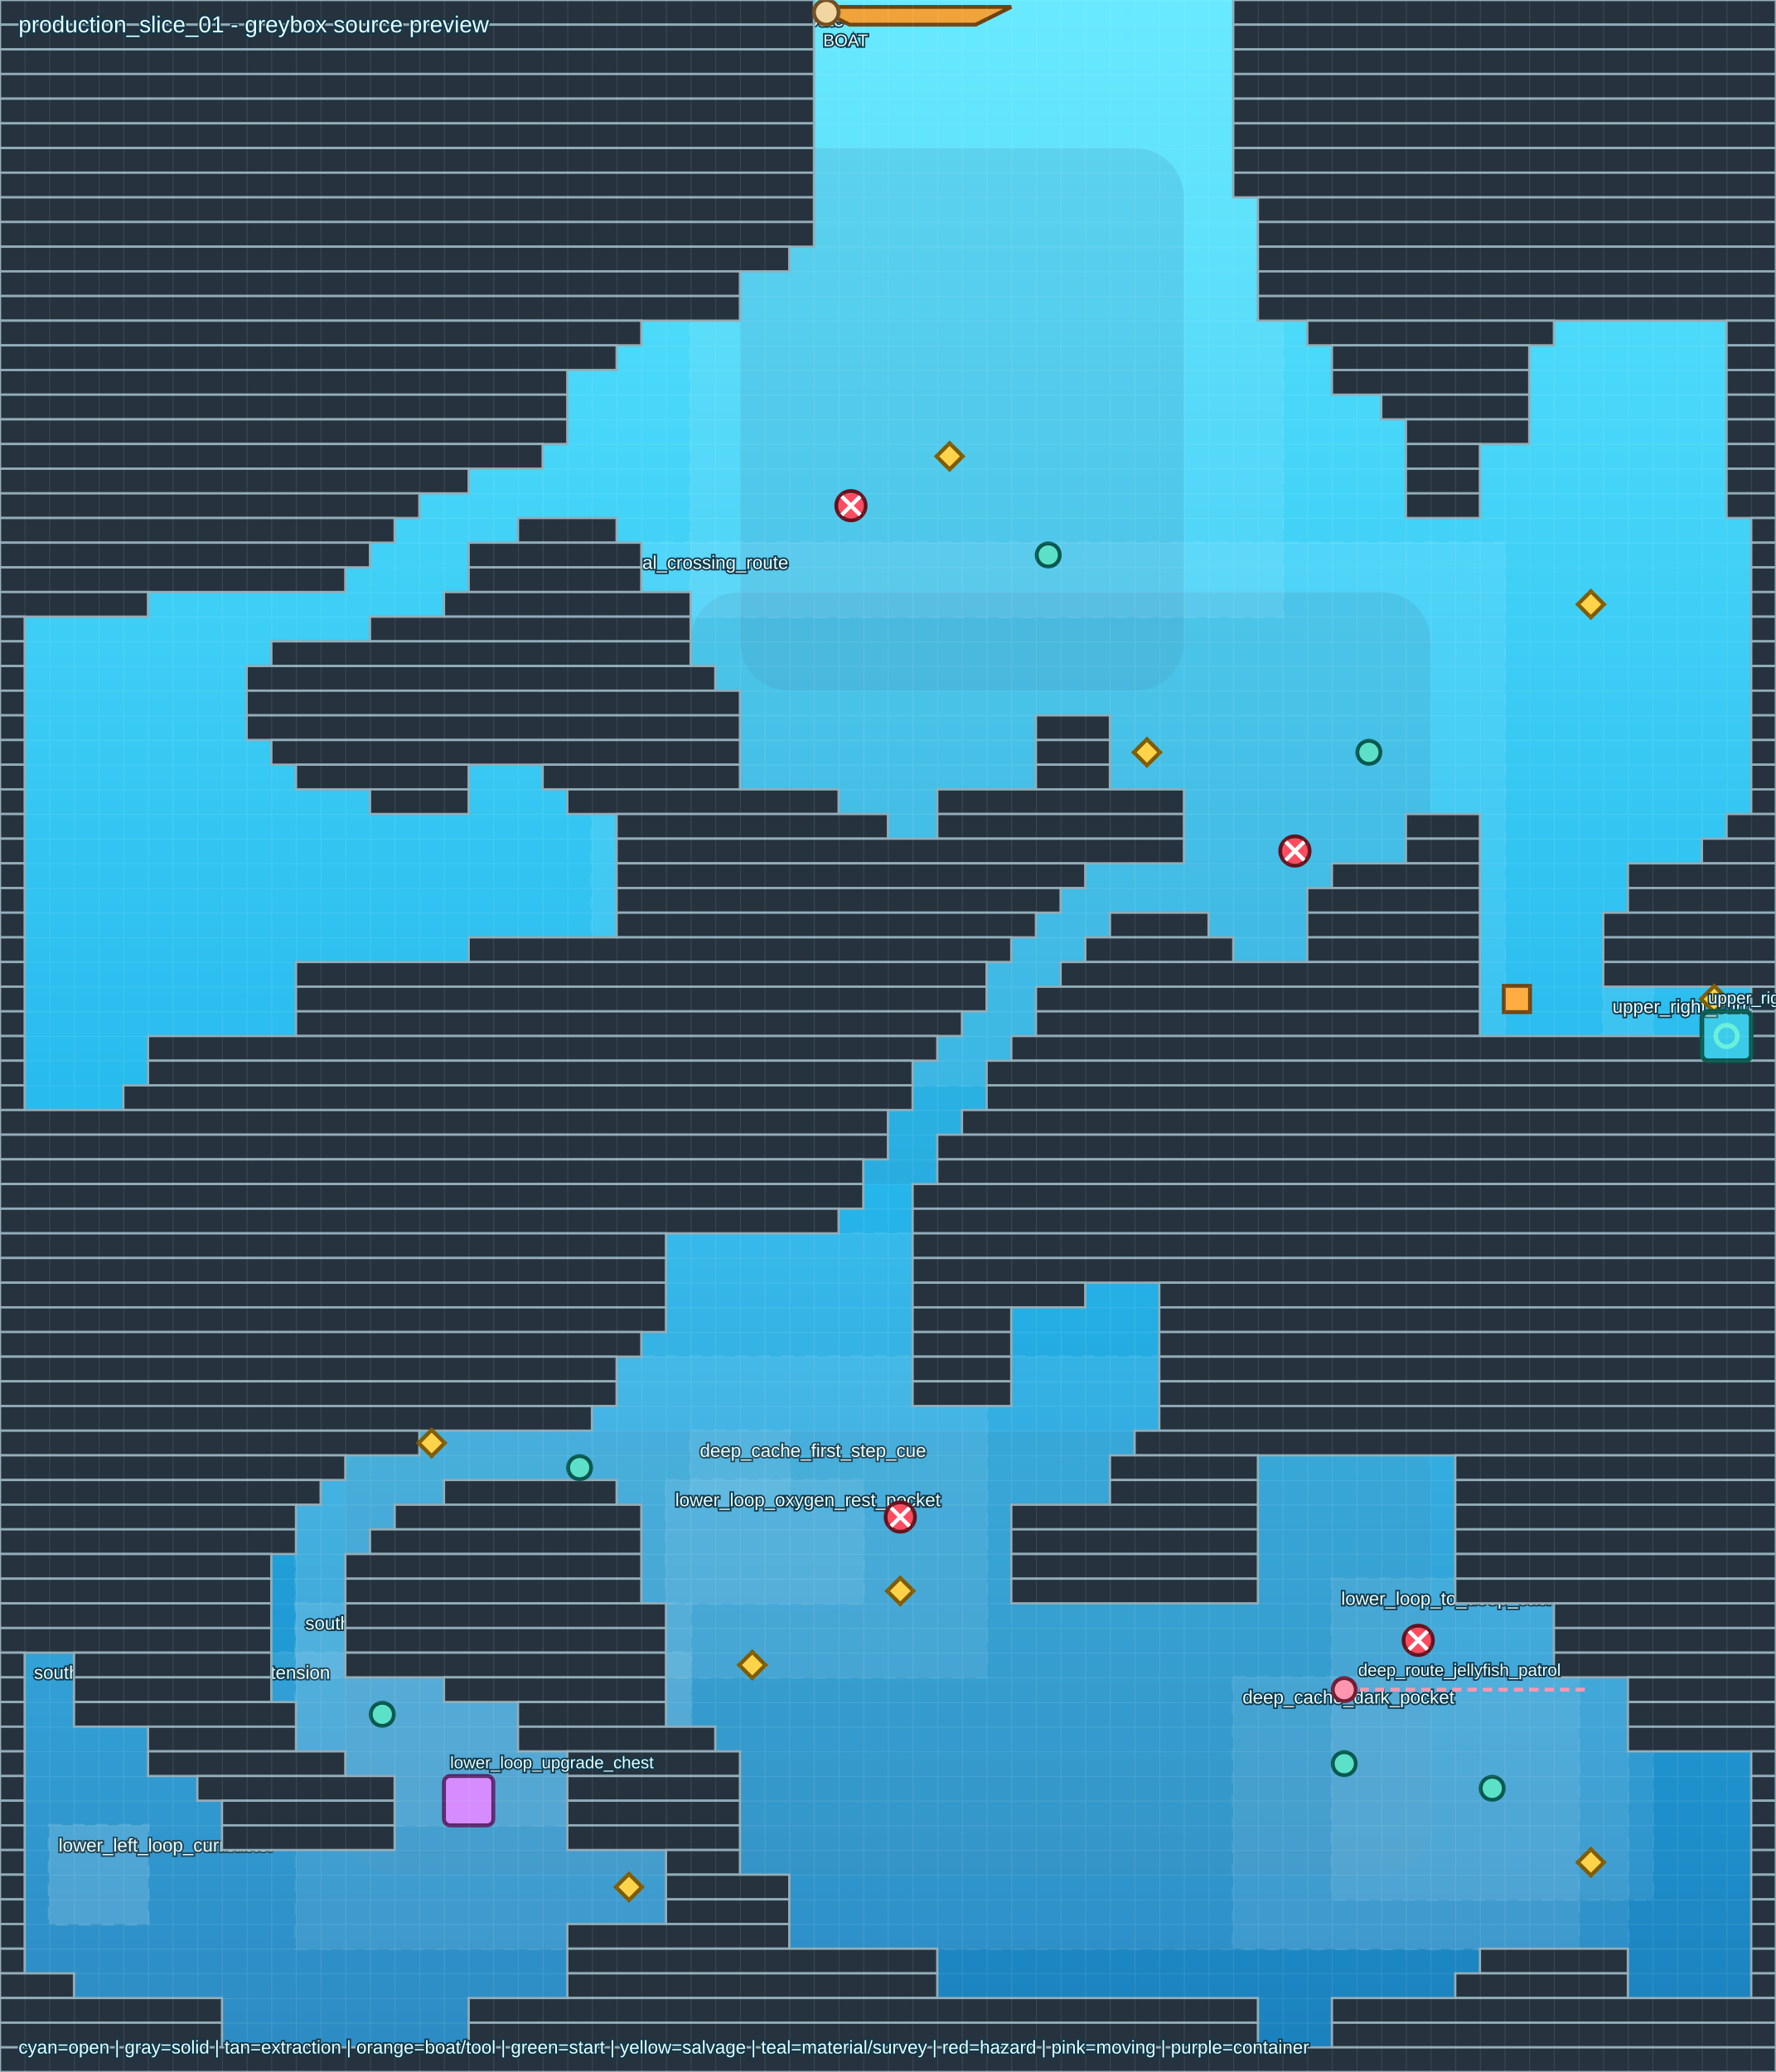
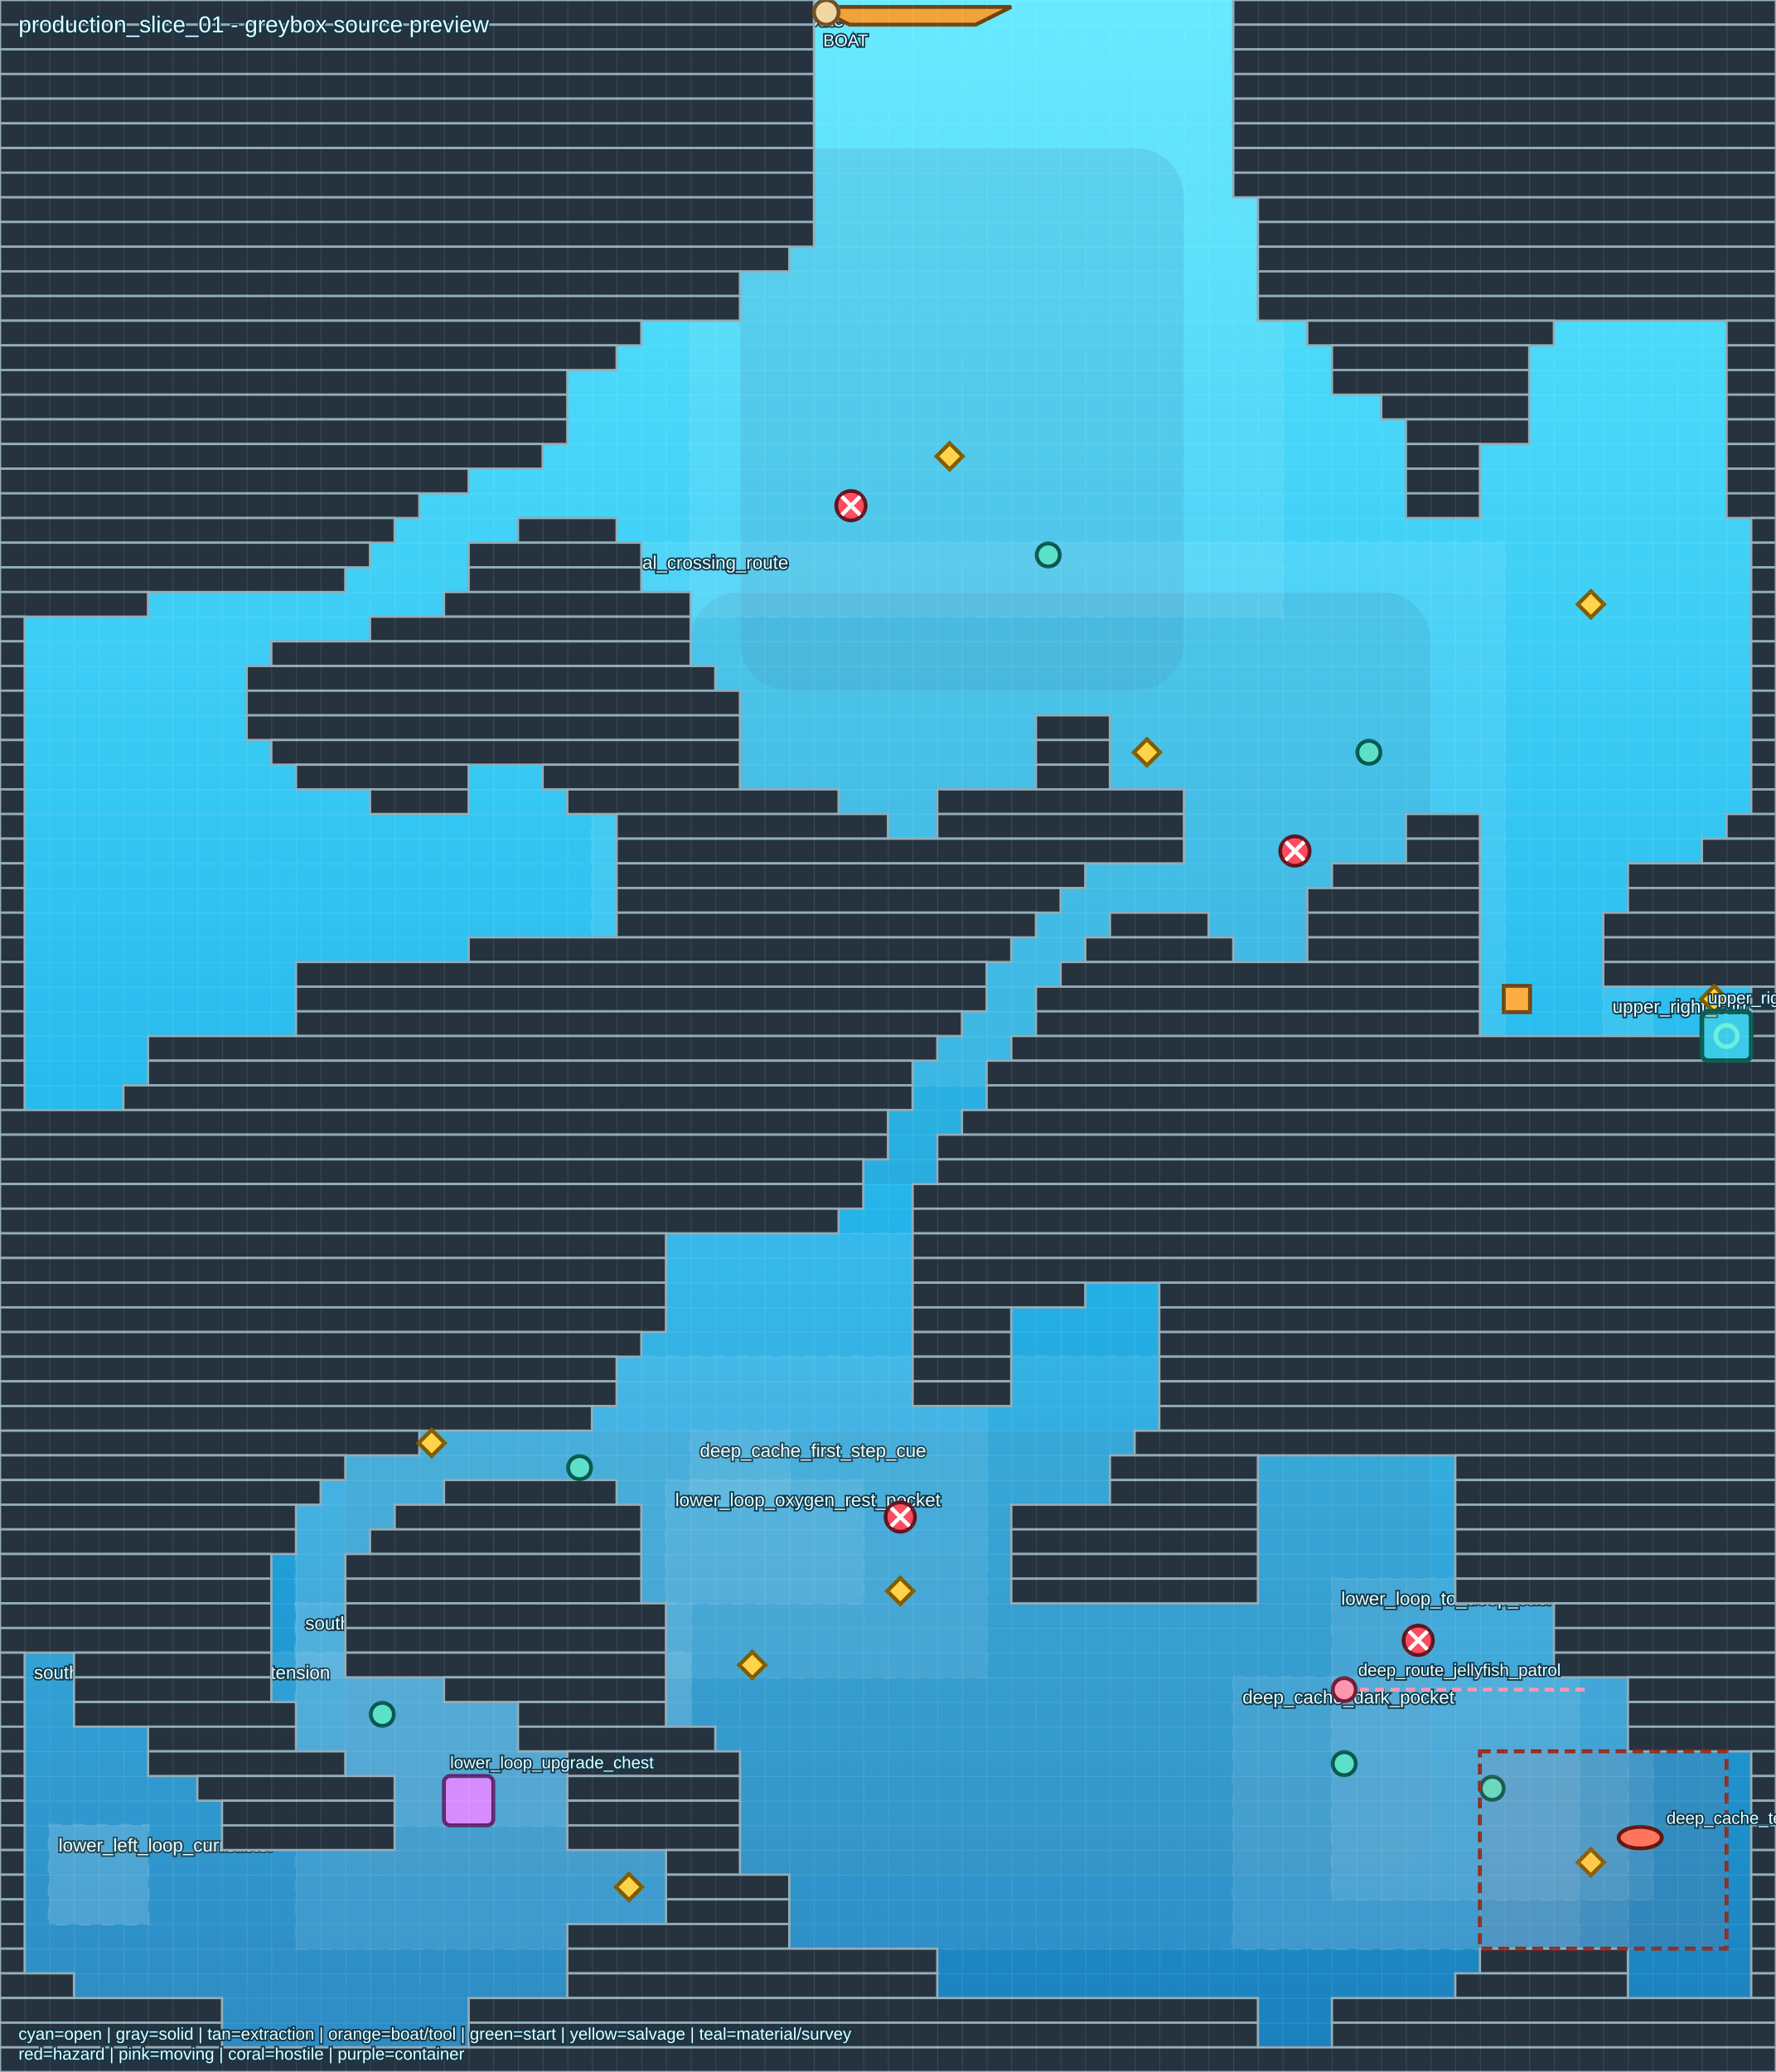
<svg xmlns="http://www.w3.org/2000/svg" viewBox="0 0 2304 2688" width="2304" height="2688">
  <defs>
    <linearGradient id="water" x1="0" y1="0" x2="0" y2="1">
      <stop offset="0%" stop-color="#4ee6ff" />
      <stop offset="55%" stop-color="#13b3ec" />
      <stop offset="100%" stop-color="#0874b7" />
    </linearGradient>
    <pattern id="grid" width="32" height="32" patternUnits="userSpaceOnUse">
      <path d="M 32 0 L 0 0 0 32" fill="none" stroke="#d8f7ff" stroke-width="1" opacity="0.22" />
    </pattern>
  </defs>
  <rect x="0" y="0" width="2304" height="2688" fill="url(#water)" />
  <rect x="960" y="192" width="576" height="704" rx="64" fill="#237fad" opacity="0.22" />
  <rect x="896" y="768" width="960" height="768" rx="64" fill="#237fad" opacity="0.22" />
  <rect x="448" y="1856" width="1408" height="576" rx="64" fill="#237fad" opacity="0.22" />
  <rect x="0" y="0" width="2304" height="2688" fill="#ffffff" opacity="0.08" stroke="#ffffff" stroke-width="4" stroke-dasharray="16 14" />
  <text x="12.0" y="34.0" fill="#eaffff" font-family="Arial, sans-serif" font-size="24" paint-order="stroke" stroke="#10384a" stroke-width="4">production_slice_bounds</text>
  <rect x="896" y="0" width="768" height="800" fill="#ffffff" opacity="0.08" stroke="#ffffff" stroke-width="4" stroke-dasharray="16 14" />
  <text x="908.0" y="34.0" fill="#eaffff" font-family="Arial, sans-serif" font-size="24" paint-order="stroke" stroke="#10384a" stroke-width="4">entry_shaft_route</text>
  <rect x="768" y="704" width="1184" height="704" fill="#ffffff" opacity="0.08" stroke="#ffffff" stroke-width="4" stroke-dasharray="16 14" />
  <text x="780.0" y="738.0" fill="#eaffff" font-family="Arial, sans-serif" font-size="24" paint-order="stroke" stroke="#10384a" stroke-width="4">central_crossing_route</text>
  <rect x="384" y="1760" width="1664" height="768" fill="#ffffff" opacity="0.08" stroke="#ffffff" stroke-width="4" stroke-dasharray="16 14" />
  <text x="396.0" y="1794.0" fill="#eaffff" font-family="Arial, sans-serif" font-size="24" paint-order="stroke" stroke="#10384a" stroke-width="4">lower_loop_route</text>
  <rect x="64" y="2368" width="128" height="128" fill="#ffffff" opacity="0.08" stroke="#ffffff" stroke-width="4" stroke-dasharray="16 14" />
  <text x="76.0" y="2402.0" fill="#eaffff" font-family="Arial, sans-serif" font-size="24" paint-order="stroke" stroke="#10384a" stroke-width="4">lower_left_loop_connector</text>
  <rect x="64" y="2368" width="128" height="128" fill="#ffffff" opacity="0.08" stroke="#ffffff" stroke-width="4" stroke-dasharray="16 14" />
  <text x="76.0" y="2402.0" fill="#eaffff" font-family="Arial, sans-serif" font-size="24" paint-order="stroke" stroke="#10384a" stroke-width="4">lower_left_loop_current</text>
  <rect x="2080" y="1280" width="64" height="64" fill="#ffffff" opacity="0.08" stroke="#ffffff" stroke-width="4" stroke-dasharray="16 14" />
  <text x="2092.0" y="1314.0" fill="#eaffff" font-family="Arial, sans-serif" font-size="24" paint-order="stroke" stroke="#10384a" stroke-width="4">upper_right_current_pocket_gate</text>
  <rect x="896" y="1856" width="128" height="96" fill="#ffffff" opacity="0.08" stroke="#ffffff" stroke-width="4" stroke-dasharray="16 14" />
  <text x="908.0" y="1890.0" fill="#eaffff" font-family="Arial, sans-serif" font-size="24" paint-order="stroke" stroke="#10384a" stroke-width="4">deep_cache_first_step_cue</text>
  <rect x="384" y="1600" width="896" height="576" fill="#ffffff" opacity="0.08" stroke="#ffffff" stroke-width="4" stroke-dasharray="16 14" />
  <text x="396.0" y="1634.0" fill="#eaffff" font-family="Arial, sans-serif" font-size="24" paint-order="stroke" stroke="#10384a" stroke-width="4">return_pressure_to_boat</text>
  <rect x="864" y="1920" width="256" height="160" fill="#ffffff" opacity="0.08" stroke="#ffffff" stroke-width="4" stroke-dasharray="16 14" />
  <text x="876.0" y="1954.0" fill="#eaffff" font-family="Arial, sans-serif" font-size="24" paint-order="stroke" stroke="#10384a" stroke-width="4">lower_loop_oxygen_rest_pocket</text>
  <rect x="32" y="2144" width="864" height="512" fill="#ffffff" opacity="0.08" stroke="#ffffff" stroke-width="4" stroke-dasharray="16 14" />
  <text x="44.0" y="2178.0" fill="#eaffff" font-family="Arial, sans-serif" font-size="24" paint-order="stroke" stroke="#10384a" stroke-width="4">southwest_return_pocket_extension</text>
  <rect x="384" y="2080" width="512" height="288" fill="#ffffff" opacity="0.08" stroke="#ffffff" stroke-width="4" stroke-dasharray="16 14" />
  <text x="396.0" y="2114.0" fill="#eaffff" font-family="Arial, sans-serif" font-size="24" paint-order="stroke" stroke="#10384a" stroke-width="4">southwest_pocket_pre_pickup_cue</text>
  <rect x="1728" y="2048" width="416" height="416" fill="#ffffff" opacity="0.08" stroke="#ffffff" stroke-width="4" stroke-dasharray="16 14" />
  <text x="1740.0" y="2082.0" fill="#eaffff" font-family="Arial, sans-serif" font-size="24" paint-order="stroke" stroke="#10384a" stroke-width="4">lower_loop_to_deep_cache_pressure</text>
  <rect x="1600" y="2176" width="512" height="352" fill="#ffffff" opacity="0.08" stroke="#ffffff" stroke-width="4" stroke-dasharray="16 14" />
  <text x="1612.0" y="2210.0" fill="#eaffff" font-family="Arial, sans-serif" font-size="24" paint-order="stroke" stroke="#10384a" stroke-width="4">deep_cache_dark_pocket</text>
  <rect x="0" y="0" width="1056" height="32" fill="#26333f" stroke="#8ea9b5" stroke-width="3" />
  <rect x="1600" y="0" width="704" height="32" fill="#26333f" stroke="#8ea9b5" stroke-width="3" />
  <rect x="0" y="32" width="1056" height="32" fill="#26333f" stroke="#8ea9b5" stroke-width="3" />
  <rect x="1600" y="32" width="704" height="32" fill="#26333f" stroke="#8ea9b5" stroke-width="3" />
  <rect x="0" y="64" width="1056" height="32" fill="#26333f" stroke="#8ea9b5" stroke-width="3" />
  <rect x="1600" y="64" width="704" height="32" fill="#26333f" stroke="#8ea9b5" stroke-width="3" />
  <rect x="0" y="96" width="1056" height="32" fill="#26333f" stroke="#8ea9b5" stroke-width="3" />
  <rect x="1600" y="96" width="704" height="32" fill="#26333f" stroke="#8ea9b5" stroke-width="3" />
  <rect x="0" y="128" width="1056" height="32" fill="#26333f" stroke="#8ea9b5" stroke-width="3" />
  <rect x="1600" y="128" width="704" height="32" fill="#26333f" stroke="#8ea9b5" stroke-width="3" />
  <rect x="0" y="160" width="1056" height="32" fill="#26333f" stroke="#8ea9b5" stroke-width="3" />
  <rect x="1600" y="160" width="704" height="32" fill="#26333f" stroke="#8ea9b5" stroke-width="3" />
  <rect x="0" y="192" width="1056" height="32" fill="#26333f" stroke="#8ea9b5" stroke-width="3" />
  <rect x="1600" y="192" width="704" height="32" fill="#26333f" stroke="#8ea9b5" stroke-width="3" />
  <rect x="0" y="224" width="1056" height="32" fill="#26333f" stroke="#8ea9b5" stroke-width="3" />
  <rect x="1600" y="224" width="704" height="32" fill="#26333f" stroke="#8ea9b5" stroke-width="3" />
  <rect x="0" y="256" width="1056" height="32" fill="#26333f" stroke="#8ea9b5" stroke-width="3" />
  <rect x="1632" y="256" width="672" height="32" fill="#26333f" stroke="#8ea9b5" stroke-width="3" />
  <rect x="0" y="288" width="1056" height="32" fill="#26333f" stroke="#8ea9b5" stroke-width="3" />
  <rect x="1632" y="288" width="672" height="32" fill="#26333f" stroke="#8ea9b5" stroke-width="3" />
  <rect x="0" y="320" width="1024" height="32" fill="#26333f" stroke="#8ea9b5" stroke-width="3" />
  <rect x="1632" y="320" width="672" height="32" fill="#26333f" stroke="#8ea9b5" stroke-width="3" />
  <rect x="0" y="352" width="960" height="32" fill="#26333f" stroke="#8ea9b5" stroke-width="3" />
  <rect x="1632" y="352" width="672" height="32" fill="#26333f" stroke="#8ea9b5" stroke-width="3" />
  <rect x="0" y="384" width="960" height="32" fill="#26333f" stroke="#8ea9b5" stroke-width="3" />
  <rect x="1632" y="384" width="672" height="32" fill="#26333f" stroke="#8ea9b5" stroke-width="3" />
  <rect x="0" y="416" width="832" height="32" fill="#26333f" stroke="#8ea9b5" stroke-width="3" />
  <rect x="1696" y="416" width="320" height="32" fill="#26333f" stroke="#8ea9b5" stroke-width="3" />
  <rect x="2240" y="416" width="64" height="32" fill="#26333f" stroke="#8ea9b5" stroke-width="3" />
  <rect x="0" y="448" width="800" height="32" fill="#26333f" stroke="#8ea9b5" stroke-width="3" />
  <rect x="1728" y="448" width="256" height="32" fill="#26333f" stroke="#8ea9b5" stroke-width="3" />
  <rect x="2240" y="448" width="64" height="32" fill="#26333f" stroke="#8ea9b5" stroke-width="3" />
  <rect x="0" y="480" width="736" height="32" fill="#26333f" stroke="#8ea9b5" stroke-width="3" />
  <rect x="1728" y="480" width="256" height="32" fill="#26333f" stroke="#8ea9b5" stroke-width="3" />
  <rect x="2240" y="480" width="64" height="32" fill="#26333f" stroke="#8ea9b5" stroke-width="3" />
  <rect x="0" y="512" width="736" height="32" fill="#26333f" stroke="#8ea9b5" stroke-width="3" />
  <rect x="1792" y="512" width="192" height="32" fill="#26333f" stroke="#8ea9b5" stroke-width="3" />
  <rect x="2240" y="512" width="64" height="32" fill="#26333f" stroke="#8ea9b5" stroke-width="3" />
  <rect x="0" y="544" width="736" height="32" fill="#26333f" stroke="#8ea9b5" stroke-width="3" />
  <rect x="1824" y="544" width="160" height="32" fill="#26333f" stroke="#8ea9b5" stroke-width="3" />
  <rect x="2240" y="544" width="64" height="32" fill="#26333f" stroke="#8ea9b5" stroke-width="3" />
  <rect x="0" y="576" width="704" height="32" fill="#26333f" stroke="#8ea9b5" stroke-width="3" />
  <rect x="1824" y="576" width="96" height="32" fill="#26333f" stroke="#8ea9b5" stroke-width="3" />
  <rect x="2240" y="576" width="64" height="32" fill="#26333f" stroke="#8ea9b5" stroke-width="3" />
  <rect x="0" y="608" width="608" height="32" fill="#26333f" stroke="#8ea9b5" stroke-width="3" />
  <rect x="1824" y="608" width="96" height="32" fill="#26333f" stroke="#8ea9b5" stroke-width="3" />
  <rect x="2240" y="608" width="64" height="32" fill="#26333f" stroke="#8ea9b5" stroke-width="3" />
  <rect x="0" y="640" width="544" height="32" fill="#26333f" stroke="#8ea9b5" stroke-width="3" />
  <rect x="1824" y="640" width="96" height="32" fill="#26333f" stroke="#8ea9b5" stroke-width="3" />
  <rect x="2240" y="640" width="64" height="32" fill="#26333f" stroke="#8ea9b5" stroke-width="3" />
  <rect x="0" y="672" width="512" height="32" fill="#26333f" stroke="#8ea9b5" stroke-width="3" />
  <rect x="672" y="672" width="128" height="32" fill="#26333f" stroke="#8ea9b5" stroke-width="3" />
  <rect x="2272" y="672" width="32" height="32" fill="#26333f" stroke="#8ea9b5" stroke-width="3" />
  <rect x="0" y="704" width="480" height="32" fill="#26333f" stroke="#8ea9b5" stroke-width="3" />
  <rect x="608" y="704" width="224" height="32" fill="#26333f" stroke="#8ea9b5" stroke-width="3" />
  <rect x="2272" y="704" width="32" height="32" fill="#26333f" stroke="#8ea9b5" stroke-width="3" />
  <rect x="0" y="736" width="448" height="32" fill="#26333f" stroke="#8ea9b5" stroke-width="3" />
  <rect x="608" y="736" width="224" height="32" fill="#26333f" stroke="#8ea9b5" stroke-width="3" />
  <rect x="2272" y="736" width="32" height="32" fill="#26333f" stroke="#8ea9b5" stroke-width="3" />
  <rect x="0" y="768" width="192" height="32" fill="#26333f" stroke="#8ea9b5" stroke-width="3" />
  <rect x="576" y="768" width="320" height="32" fill="#26333f" stroke="#8ea9b5" stroke-width="3" />
  <rect x="2272" y="768" width="32" height="32" fill="#26333f" stroke="#8ea9b5" stroke-width="3" />
  <rect x="0" y="800" width="32" height="32" fill="#26333f" stroke="#8ea9b5" stroke-width="3" />
  <rect x="480" y="800" width="416" height="32" fill="#26333f" stroke="#8ea9b5" stroke-width="3" />
  <rect x="2272" y="800" width="32" height="32" fill="#26333f" stroke="#8ea9b5" stroke-width="3" />
  <rect x="0" y="832" width="32" height="32" fill="#26333f" stroke="#8ea9b5" stroke-width="3" />
  <rect x="352" y="832" width="544" height="32" fill="#26333f" stroke="#8ea9b5" stroke-width="3" />
  <rect x="2272" y="832" width="32" height="32" fill="#26333f" stroke="#8ea9b5" stroke-width="3" />
  <rect x="0" y="864" width="32" height="32" fill="#26333f" stroke="#8ea9b5" stroke-width="3" />
  <rect x="320" y="864" width="608" height="32" fill="#26333f" stroke="#8ea9b5" stroke-width="3" />
  <rect x="2272" y="864" width="32" height="32" fill="#26333f" stroke="#8ea9b5" stroke-width="3" />
  <rect x="0" y="896" width="32" height="32" fill="#26333f" stroke="#8ea9b5" stroke-width="3" />
  <rect x="320" y="896" width="640" height="32" fill="#26333f" stroke="#8ea9b5" stroke-width="3" />
  <rect x="2272" y="896" width="32" height="32" fill="#26333f" stroke="#8ea9b5" stroke-width="3" />
  <rect x="0" y="928" width="32" height="32" fill="#26333f" stroke="#8ea9b5" stroke-width="3" />
  <rect x="320" y="928" width="640" height="32" fill="#26333f" stroke="#8ea9b5" stroke-width="3" />
  <rect x="1344" y="928" width="96" height="32" fill="#26333f" stroke="#8ea9b5" stroke-width="3" />
  <rect x="2272" y="928" width="32" height="32" fill="#26333f" stroke="#8ea9b5" stroke-width="3" />
  <rect x="0" y="960" width="32" height="32" fill="#26333f" stroke="#8ea9b5" stroke-width="3" />
  <rect x="352" y="960" width="608" height="32" fill="#26333f" stroke="#8ea9b5" stroke-width="3" />
  <rect x="1344" y="960" width="96" height="32" fill="#26333f" stroke="#8ea9b5" stroke-width="3" />
  <rect x="2272" y="960" width="32" height="32" fill="#26333f" stroke="#8ea9b5" stroke-width="3" />
  <rect x="0" y="992" width="32" height="32" fill="#26333f" stroke="#8ea9b5" stroke-width="3" />
  <rect x="384" y="992" width="224" height="32" fill="#26333f" stroke="#8ea9b5" stroke-width="3" />
  <rect x="704" y="992" width="256" height="32" fill="#26333f" stroke="#8ea9b5" stroke-width="3" />
  <rect x="1344" y="992" width="96" height="32" fill="#26333f" stroke="#8ea9b5" stroke-width="3" />
  <rect x="2272" y="992" width="32" height="32" fill="#26333f" stroke="#8ea9b5" stroke-width="3" />
  <rect x="0" y="1024" width="32" height="32" fill="#26333f" stroke="#8ea9b5" stroke-width="3" />
  <rect x="480" y="1024" width="128" height="32" fill="#26333f" stroke="#8ea9b5" stroke-width="3" />
  <rect x="736" y="1024" width="352" height="32" fill="#26333f" stroke="#8ea9b5" stroke-width="3" />
  <rect x="1216" y="1024" width="320" height="32" fill="#26333f" stroke="#8ea9b5" stroke-width="3" />
  <rect x="2272" y="1024" width="32" height="32" fill="#26333f" stroke="#8ea9b5" stroke-width="3" />
  <rect x="0" y="1056" width="32" height="32" fill="#26333f" stroke="#8ea9b5" stroke-width="3" />
  <rect x="800" y="1056" width="352" height="32" fill="#26333f" stroke="#8ea9b5" stroke-width="3" />
  <rect x="1216" y="1056" width="320" height="32" fill="#26333f" stroke="#8ea9b5" stroke-width="3" />
  <rect x="1824" y="1056" width="96" height="32" fill="#26333f" stroke="#8ea9b5" stroke-width="3" />
  <rect x="2240" y="1056" width="64" height="32" fill="#26333f" stroke="#8ea9b5" stroke-width="3" />
  <rect x="0" y="1088" width="32" height="32" fill="#26333f" stroke="#8ea9b5" stroke-width="3" />
  <rect x="800" y="1088" width="736" height="32" fill="#26333f" stroke="#8ea9b5" stroke-width="3" />
  <rect x="1824" y="1088" width="96" height="32" fill="#26333f" stroke="#8ea9b5" stroke-width="3" />
  <rect x="2208" y="1088" width="96" height="32" fill="#26333f" stroke="#8ea9b5" stroke-width="3" />
  <rect x="0" y="1120" width="32" height="32" fill="#26333f" stroke="#8ea9b5" stroke-width="3" />
  <rect x="800" y="1120" width="608" height="32" fill="#26333f" stroke="#8ea9b5" stroke-width="3" />
  <rect x="1728" y="1120" width="192" height="32" fill="#26333f" stroke="#8ea9b5" stroke-width="3" />
  <rect x="2112" y="1120" width="192" height="32" fill="#26333f" stroke="#8ea9b5" stroke-width="3" />
  <rect x="0" y="1152" width="32" height="32" fill="#26333f" stroke="#8ea9b5" stroke-width="3" />
  <rect x="800" y="1152" width="576" height="32" fill="#26333f" stroke="#8ea9b5" stroke-width="3" />
  <rect x="1696" y="1152" width="224" height="32" fill="#26333f" stroke="#8ea9b5" stroke-width="3" />
  <rect x="2112" y="1152" width="192" height="32" fill="#26333f" stroke="#8ea9b5" stroke-width="3" />
  <rect x="0" y="1184" width="32" height="32" fill="#26333f" stroke="#8ea9b5" stroke-width="3" />
  <rect x="800" y="1184" width="544" height="32" fill="#26333f" stroke="#8ea9b5" stroke-width="3" />
  <rect x="1440" y="1184" width="128" height="32" fill="#26333f" stroke="#8ea9b5" stroke-width="3" />
  <rect x="1696" y="1184" width="224" height="32" fill="#26333f" stroke="#8ea9b5" stroke-width="3" />
  <rect x="2080" y="1184" width="224" height="32" fill="#26333f" stroke="#8ea9b5" stroke-width="3" />
  <rect x="0" y="1216" width="32" height="32" fill="#26333f" stroke="#8ea9b5" stroke-width="3" />
  <rect x="608" y="1216" width="704" height="32" fill="#26333f" stroke="#8ea9b5" stroke-width="3" />
  <rect x="1408" y="1216" width="192" height="32" fill="#26333f" stroke="#8ea9b5" stroke-width="3" />
  <rect x="1696" y="1216" width="224" height="32" fill="#26333f" stroke="#8ea9b5" stroke-width="3" />
  <rect x="2080" y="1216" width="224" height="32" fill="#26333f" stroke="#8ea9b5" stroke-width="3" />
  <rect x="0" y="1248" width="32" height="32" fill="#26333f" stroke="#8ea9b5" stroke-width="3" />
  <rect x="384" y="1248" width="896" height="32" fill="#26333f" stroke="#8ea9b5" stroke-width="3" />
  <rect x="1376" y="1248" width="544" height="32" fill="#26333f" stroke="#8ea9b5" stroke-width="3" />
  <rect x="2080" y="1248" width="224" height="32" fill="#26333f" stroke="#8ea9b5" stroke-width="3" />
  <rect x="0" y="1280" width="32" height="32" fill="#26333f" stroke="#8ea9b5" stroke-width="3" />
  <rect x="384" y="1280" width="896" height="32" fill="#26333f" stroke="#8ea9b5" stroke-width="3" />
  <rect x="1344" y="1280" width="576" height="32" fill="#26333f" stroke="#8ea9b5" stroke-width="3" />
  <rect x="2272" y="1280" width="32" height="32" fill="#26333f" stroke="#8ea9b5" stroke-width="3" />
  <rect x="0" y="1312" width="32" height="32" fill="#26333f" stroke="#8ea9b5" stroke-width="3" />
  <rect x="384" y="1312" width="864" height="32" fill="#26333f" stroke="#8ea9b5" stroke-width="3" />
  <rect x="1344" y="1312" width="576" height="32" fill="#26333f" stroke="#8ea9b5" stroke-width="3" />
  <rect x="2272" y="1312" width="32" height="32" fill="#26333f" stroke="#8ea9b5" stroke-width="3" />
  <rect x="0" y="1344" width="32" height="32" fill="#26333f" stroke="#8ea9b5" stroke-width="3" />
  <rect x="192" y="1344" width="1024" height="32" fill="#26333f" stroke="#8ea9b5" stroke-width="3" />
  <rect x="1312" y="1344" width="896" height="32" fill="#26333f" stroke="#8ea9b5" stroke-width="3" />
  <rect x="2272" y="1344" width="32" height="32" fill="#26333f" stroke="#8ea9b5" stroke-width="3" />
  <rect x="0" y="1376" width="32" height="32" fill="#26333f" stroke="#8ea9b5" stroke-width="3" />
  <rect x="192" y="1376" width="992" height="32" fill="#26333f" stroke="#8ea9b5" stroke-width="3" />
  <rect x="1280" y="1376" width="1024" height="32" fill="#26333f" stroke="#8ea9b5" stroke-width="3" />
  <rect x="0" y="1408" width="32" height="32" fill="#26333f" stroke="#8ea9b5" stroke-width="3" />
  <rect x="160" y="1408" width="1024" height="32" fill="#26333f" stroke="#8ea9b5" stroke-width="3" />
  <rect x="1280" y="1408" width="1024" height="32" fill="#26333f" stroke="#8ea9b5" stroke-width="3" />
  <rect x="0" y="1440" width="1152" height="32" fill="#26333f" stroke="#8ea9b5" stroke-width="3" />
  <rect x="1248" y="1440" width="1056" height="32" fill="#26333f" stroke="#8ea9b5" stroke-width="3" />
  <rect x="0" y="1472" width="1152" height="32" fill="#26333f" stroke="#8ea9b5" stroke-width="3" />
  <rect x="1216" y="1472" width="1088" height="32" fill="#26333f" stroke="#8ea9b5" stroke-width="3" />
  <rect x="0" y="1504" width="1120" height="32" fill="#26333f" stroke="#8ea9b5" stroke-width="3" />
  <rect x="1216" y="1504" width="1088" height="32" fill="#26333f" stroke="#8ea9b5" stroke-width="3" />
  <rect x="0" y="1536" width="1120" height="32" fill="#26333f" stroke="#8ea9b5" stroke-width="3" />
  <rect x="1184" y="1536" width="1120" height="32" fill="#26333f" stroke="#8ea9b5" stroke-width="3" />
  <rect x="0" y="1568" width="1088" height="32" fill="#26333f" stroke="#8ea9b5" stroke-width="3" />
  <rect x="1184" y="1568" width="1120" height="32" fill="#26333f" stroke="#8ea9b5" stroke-width="3" />
  <rect x="0" y="1600" width="864" height="32" fill="#26333f" stroke="#8ea9b5" stroke-width="3" />
  <rect x="1184" y="1600" width="1120" height="32" fill="#26333f" stroke="#8ea9b5" stroke-width="3" />
  <rect x="0" y="1632" width="864" height="32" fill="#26333f" stroke="#8ea9b5" stroke-width="3" />
  <rect x="1184" y="1632" width="1120" height="32" fill="#26333f" stroke="#8ea9b5" stroke-width="3" />
  <rect x="0" y="1664" width="864" height="32" fill="#26333f" stroke="#8ea9b5" stroke-width="3" />
  <rect x="1184" y="1664" width="224" height="32" fill="#26333f" stroke="#8ea9b5" stroke-width="3" />
  <rect x="1504" y="1664" width="800" height="32" fill="#26333f" stroke="#8ea9b5" stroke-width="3" />
  <rect x="0" y="1696" width="864" height="32" fill="#26333f" stroke="#8ea9b5" stroke-width="3" />
  <rect x="1184" y="1696" width="128" height="32" fill="#26333f" stroke="#8ea9b5" stroke-width="3" />
  <rect x="1504" y="1696" width="800" height="32" fill="#26333f" stroke="#8ea9b5" stroke-width="3" />
  <rect x="0" y="1728" width="832" height="32" fill="#26333f" stroke="#8ea9b5" stroke-width="3" />
  <rect x="1184" y="1728" width="128" height="32" fill="#26333f" stroke="#8ea9b5" stroke-width="3" />
  <rect x="1504" y="1728" width="800" height="32" fill="#26333f" stroke="#8ea9b5" stroke-width="3" />
  <rect x="0" y="1760" width="800" height="32" fill="#26333f" stroke="#8ea9b5" stroke-width="3" />
  <rect x="1184" y="1760" width="128" height="32" fill="#26333f" stroke="#8ea9b5" stroke-width="3" />
  <rect x="1504" y="1760" width="800" height="32" fill="#26333f" stroke="#8ea9b5" stroke-width="3" />
  <rect x="0" y="1792" width="800" height="32" fill="#26333f" stroke="#8ea9b5" stroke-width="3" />
  <rect x="1184" y="1792" width="128" height="32" fill="#26333f" stroke="#8ea9b5" stroke-width="3" />
  <rect x="1504" y="1792" width="800" height="32" fill="#26333f" stroke="#8ea9b5" stroke-width="3" />
  <rect x="0" y="1824" width="768" height="32" fill="#26333f" stroke="#8ea9b5" stroke-width="3" />
  <rect x="1504" y="1824" width="800" height="32" fill="#26333f" stroke="#8ea9b5" stroke-width="3" />
  <rect x="0" y="1856" width="544" height="32" fill="#26333f" stroke="#8ea9b5" stroke-width="3" />
  <rect x="1472" y="1856" width="832" height="32" fill="#26333f" stroke="#8ea9b5" stroke-width="3" />
  <rect x="0" y="1888" width="448" height="32" fill="#26333f" stroke="#8ea9b5" stroke-width="3" />
  <rect x="1440" y="1888" width="192" height="32" fill="#26333f" stroke="#8ea9b5" stroke-width="3" />
  <rect x="1888" y="1888" width="416" height="32" fill="#26333f" stroke="#8ea9b5" stroke-width="3" />
  <rect x="0" y="1920" width="416" height="32" fill="#26333f" stroke="#8ea9b5" stroke-width="3" />
  <rect x="576" y="1920" width="224" height="32" fill="#26333f" stroke="#8ea9b5" stroke-width="3" />
  <rect x="1440" y="1920" width="192" height="32" fill="#26333f" stroke="#8ea9b5" stroke-width="3" />
  <rect x="1888" y="1920" width="416" height="32" fill="#26333f" stroke="#8ea9b5" stroke-width="3" />
  <rect x="0" y="1952" width="384" height="32" fill="#26333f" stroke="#8ea9b5" stroke-width="3" />
  <rect x="512" y="1952" width="320" height="32" fill="#26333f" stroke="#8ea9b5" stroke-width="3" />
  <rect x="1312" y="1952" width="320" height="32" fill="#26333f" stroke="#8ea9b5" stroke-width="3" />
  <rect x="1888" y="1952" width="416" height="32" fill="#26333f" stroke="#8ea9b5" stroke-width="3" />
  <rect x="0" y="1984" width="384" height="32" fill="#26333f" stroke="#8ea9b5" stroke-width="3" />
  <rect x="480" y="1984" width="352" height="32" fill="#26333f" stroke="#8ea9b5" stroke-width="3" />
  <rect x="1312" y="1984" width="320" height="32" fill="#26333f" stroke="#8ea9b5" stroke-width="3" />
  <rect x="1888" y="1984" width="416" height="32" fill="#26333f" stroke="#8ea9b5" stroke-width="3" />
  <rect x="0" y="2016" width="352" height="32" fill="#26333f" stroke="#8ea9b5" stroke-width="3" />
  <rect x="448" y="2016" width="384" height="32" fill="#26333f" stroke="#8ea9b5" stroke-width="3" />
  <rect x="1312" y="2016" width="320" height="32" fill="#26333f" stroke="#8ea9b5" stroke-width="3" />
  <rect x="1888" y="2016" width="416" height="32" fill="#26333f" stroke="#8ea9b5" stroke-width="3" />
  <rect x="0" y="2048" width="352" height="32" fill="#26333f" stroke="#8ea9b5" stroke-width="3" />
  <rect x="448" y="2048" width="384" height="32" fill="#26333f" stroke="#8ea9b5" stroke-width="3" />
  <rect x="1312" y="2048" width="320" height="32" fill="#26333f" stroke="#8ea9b5" stroke-width="3" />
  <rect x="1888" y="2048" width="416" height="32" fill="#26333f" stroke="#8ea9b5" stroke-width="3" />
  <rect x="0" y="2080" width="352" height="32" fill="#26333f" stroke="#8ea9b5" stroke-width="3" />
  <rect x="448" y="2080" width="416" height="32" fill="#26333f" stroke="#8ea9b5" stroke-width="3" />
  <rect x="2016" y="2080" width="288" height="32" fill="#26333f" stroke="#8ea9b5" stroke-width="3" />
  <rect x="0" y="2112" width="352" height="32" fill="#26333f" stroke="#8ea9b5" stroke-width="3" />
  <rect x="448" y="2112" width="416" height="32" fill="#26333f" stroke="#8ea9b5" stroke-width="3" />
  <rect x="2016" y="2112" width="288" height="32" fill="#26333f" stroke="#8ea9b5" stroke-width="3" />
  <rect x="0" y="2144" width="32" height="32" fill="#26333f" stroke="#8ea9b5" stroke-width="3" />
  <rect x="96" y="2144" width="256" height="32" fill="#26333f" stroke="#8ea9b5" stroke-width="3" />
  <rect x="448" y="2144" width="416" height="32" fill="#26333f" stroke="#8ea9b5" stroke-width="3" />
  <rect x="2016" y="2144" width="288" height="32" fill="#26333f" stroke="#8ea9b5" stroke-width="3" />
  <rect x="0" y="2176" width="32" height="32" fill="#26333f" stroke="#8ea9b5" stroke-width="3" />
  <rect x="96" y="2176" width="256" height="32" fill="#26333f" stroke="#8ea9b5" stroke-width="3" />
  <rect x="576" y="2176" width="288" height="32" fill="#26333f" stroke="#8ea9b5" stroke-width="3" />
  <rect x="2112" y="2176" width="192" height="32" fill="#26333f" stroke="#8ea9b5" stroke-width="3" />
  <rect x="0" y="2208" width="32" height="32" fill="#26333f" stroke="#8ea9b5" stroke-width="3" />
  <rect x="96" y="2208" width="288" height="32" fill="#26333f" stroke="#8ea9b5" stroke-width="3" />
  <rect x="672" y="2208" width="192" height="32" fill="#26333f" stroke="#8ea9b5" stroke-width="3" />
  <rect x="2112" y="2208" width="192" height="32" fill="#26333f" stroke="#8ea9b5" stroke-width="3" />
  <rect x="0" y="2240" width="32" height="32" fill="#26333f" stroke="#8ea9b5" stroke-width="3" />
  <rect x="192" y="2240" width="192" height="32" fill="#26333f" stroke="#8ea9b5" stroke-width="3" />
  <rect x="672" y="2240" width="256" height="32" fill="#26333f" stroke="#8ea9b5" stroke-width="3" />
  <rect x="2112" y="2240" width="192" height="32" fill="#26333f" stroke="#8ea9b5" stroke-width="3" />
  <rect x="0" y="2272" width="32" height="32" fill="#26333f" stroke="#8ea9b5" stroke-width="3" />
  <rect x="192" y="2272" width="256" height="32" fill="#26333f" stroke="#8ea9b5" stroke-width="3" />
  <rect x="736" y="2272" width="224" height="32" fill="#26333f" stroke="#8ea9b5" stroke-width="3" />
  <rect x="2272" y="2272" width="32" height="32" fill="#26333f" stroke="#8ea9b5" stroke-width="3" />
  <rect x="0" y="2304" width="32" height="32" fill="#26333f" stroke="#8ea9b5" stroke-width="3" />
  <rect x="256" y="2304" width="256" height="32" fill="#26333f" stroke="#8ea9b5" stroke-width="3" />
  <rect x="736" y="2304" width="224" height="32" fill="#26333f" stroke="#8ea9b5" stroke-width="3" />
  <rect x="2272" y="2304" width="32" height="32" fill="#26333f" stroke="#8ea9b5" stroke-width="3" />
  <rect x="0" y="2336" width="32" height="32" fill="#26333f" stroke="#8ea9b5" stroke-width="3" />
  <rect x="288" y="2336" width="224" height="32" fill="#26333f" stroke="#8ea9b5" stroke-width="3" />
  <rect x="736" y="2336" width="224" height="32" fill="#26333f" stroke="#8ea9b5" stroke-width="3" />
  <rect x="2272" y="2336" width="32" height="32" fill="#26333f" stroke="#8ea9b5" stroke-width="3" />
  <rect x="0" y="2368" width="32" height="32" fill="#26333f" stroke="#8ea9b5" stroke-width="3" />
  <rect x="288" y="2368" width="224" height="32" fill="#26333f" stroke="#8ea9b5" stroke-width="3" />
  <rect x="736" y="2368" width="224" height="32" fill="#26333f" stroke="#8ea9b5" stroke-width="3" />
  <rect x="2272" y="2368" width="32" height="32" fill="#26333f" stroke="#8ea9b5" stroke-width="3" />
  <rect x="0" y="2400" width="32" height="32" fill="#26333f" stroke="#8ea9b5" stroke-width="3" />
  <rect x="864" y="2400" width="96" height="32" fill="#26333f" stroke="#8ea9b5" stroke-width="3" />
  <rect x="2272" y="2400" width="32" height="32" fill="#26333f" stroke="#8ea9b5" stroke-width="3" />
  <rect x="0" y="2432" width="32" height="32" fill="#26333f" stroke="#8ea9b5" stroke-width="3" />
  <rect x="864" y="2432" width="160" height="32" fill="#26333f" stroke="#8ea9b5" stroke-width="3" />
  <rect x="2272" y="2432" width="32" height="32" fill="#26333f" stroke="#8ea9b5" stroke-width="3" />
  <rect x="0" y="2464" width="32" height="32" fill="#26333f" stroke="#8ea9b5" stroke-width="3" />
  <rect x="864" y="2464" width="160" height="32" fill="#26333f" stroke="#8ea9b5" stroke-width="3" />
  <rect x="2272" y="2464" width="32" height="32" fill="#26333f" stroke="#8ea9b5" stroke-width="3" />
  <rect x="0" y="2496" width="32" height="32" fill="#26333f" stroke="#8ea9b5" stroke-width="3" />
  <rect x="736" y="2496" width="288" height="32" fill="#26333f" stroke="#8ea9b5" stroke-width="3" />
  <rect x="2272" y="2496" width="32" height="32" fill="#26333f" stroke="#8ea9b5" stroke-width="3" />
  <rect x="0" y="2528" width="32" height="32" fill="#26333f" stroke="#8ea9b5" stroke-width="3" />
  <rect x="736" y="2528" width="480" height="32" fill="#26333f" stroke="#8ea9b5" stroke-width="3" />
  <rect x="1920" y="2528" width="192" height="32" fill="#26333f" stroke="#8ea9b5" stroke-width="3" />
  <rect x="2272" y="2528" width="32" height="32" fill="#26333f" stroke="#8ea9b5" stroke-width="3" />
  <rect x="0" y="2560" width="96" height="32" fill="#26333f" stroke="#8ea9b5" stroke-width="3" />
  <rect x="736" y="2560" width="480" height="32" fill="#26333f" stroke="#8ea9b5" stroke-width="3" />
  <rect x="1888" y="2560" width="224" height="32" fill="#26333f" stroke="#8ea9b5" stroke-width="3" />
  <rect x="2272" y="2560" width="32" height="32" fill="#26333f" stroke="#8ea9b5" stroke-width="3" />
  <rect x="0" y="2592" width="288" height="32" fill="#26333f" stroke="#8ea9b5" stroke-width="3" />
  <rect x="608" y="2592" width="1024" height="32" fill="#26333f" stroke="#8ea9b5" stroke-width="3" />
  <rect x="1728" y="2592" width="576" height="32" fill="#26333f" stroke="#8ea9b5" stroke-width="3" />
  <rect x="0" y="2624" width="288" height="32" fill="#26333f" stroke="#8ea9b5" stroke-width="3" />
  <rect x="608" y="2624" width="1024" height="32" fill="#26333f" stroke="#8ea9b5" stroke-width="3" />
  <rect x="1728" y="2624" width="576" height="32" fill="#26333f" stroke="#8ea9b5" stroke-width="3" />
  <rect x="0" y="2656" width="2304" height="32" fill="#26333f" stroke="#8ea9b5" stroke-width="3" />
  <polygon points="1056.0,9.0 1312.0,9.0 1265.9,32.0 1102.1,32.0" fill="#f0a33a" stroke="#6e4210" stroke-width="5" />
  <circle cx="1072.0" cy="16.0" r="16" fill="#f2d6a2" stroke="#704e22" stroke-width="5" />
  <text x="1068.0" y="60.0" fill="#eaffff" font-family="Arial, sans-serif" font-size="22" paint-order="stroke" stroke="#10384a" stroke-width="4">BOAT</text>
  <polygon points="1232.0,575.0 1249.0,592.0 1232.0,609.0 1215.0,592.0" fill="#ffd34a" stroke="#7f5b00" stroke-width="5" />
  <polygon points="1488.0,959.0 1505.0,976.0 1488.0,993.0 1471.0,976.0" fill="#ffd34a" stroke="#7f5b00" stroke-width="5" />
  <polygon points="2064.0,767.0 2081.0,784.0 2064.0,801.0 2047.0,784.0" fill="#ffd34a" stroke="#7f5b00" stroke-width="5" />
  <polygon points="976.0,2143.0 993.0,2160.0 976.0,2177.0 959.0,2160.0" fill="#ffd34a" stroke="#7f5b00" stroke-width="5" />
  <polygon points="1168.0,2047.0 1185.0,2064.0 1168.0,2081.0 1151.0,2064.0" fill="#ffd34a" stroke="#7f5b00" stroke-width="5" />
  <polygon points="2064.0,2399.0 2081.0,2416.0 2064.0,2433.0 2047.0,2416.0" fill="#ffd34a" stroke="#7f5b00" stroke-width="5" />
  <polygon points="816.0,2431.0 833.0,2448.0 816.0,2465.0 799.0,2448.0" fill="#ffd34a" stroke="#7f5b00" stroke-width="5" />
  <polygon points="560.0,1855.0 577.0,1872.0 560.0,1889.0 543.0,1872.0" fill="#ffd34a" stroke="#7f5b00" stroke-width="5" />
  <circle cx="1104.0" cy="656.0" r="19" fill="#ff4b5f" stroke="#64121d" stroke-width="5" />
  <line x1="1092.0" y1="644.0" x2="1116.0" y2="668.0" stroke="#ffffff" stroke-width="5" />
  <line x1="1116.0" y1="644.0" x2="1092.0" y2="668.0" stroke="#ffffff" stroke-width="5" />
  <circle cx="1680.0" cy="1104.0" r="19" fill="#ff4b5f" stroke="#64121d" stroke-width="5" />
  <line x1="1668.0" y1="1092.0" x2="1692.0" y2="1116.0" stroke="#ffffff" stroke-width="5" />
  <line x1="1692.0" y1="1092.0" x2="1668.0" y2="1116.0" stroke="#ffffff" stroke-width="5" />
  <circle cx="1168.0" cy="1968.0" r="19" fill="#ff4b5f" stroke="#64121d" stroke-width="5" />
  <line x1="1156.0" y1="1956.0" x2="1180.0" y2="1980.0" stroke="#ffffff" stroke-width="5" />
  <line x1="1180.0" y1="1956.0" x2="1156.0" y2="1980.0" stroke="#ffffff" stroke-width="5" />
  <circle cx="1840.0" cy="2128.0" r="19" fill="#ff4b5f" stroke="#64121d" stroke-width="5" />
  <line x1="1828.0" y1="2116.0" x2="1852.0" y2="2140.0" stroke="#ffffff" stroke-width="5" />
  <line x1="1852.0" y1="2116.0" x2="1828.0" y2="2140.0" stroke="#ffffff" stroke-width="5" />
  <circle cx="1360.0" cy="720.0" r="15" fill="#5ce1c8" stroke="#07584f" stroke-width="5" />
  <circle cx="1776.0" cy="976.0" r="15" fill="#5ce1c8" stroke="#07584f" stroke-width="5" />
  <circle cx="752.0" cy="1904.0" r="15" fill="#5ce1c8" stroke="#07584f" stroke-width="5" />
  <circle cx="496.0" cy="2224.0" r="15" fill="#5ce1c8" stroke="#07584f" stroke-width="5" />
  <circle cx="1744.0" cy="2288.0" r="15" fill="#5ce1c8" stroke="#07584f" stroke-width="5" />
  <circle cx="1936.0" cy="2320.0" r="15" fill="#5ce1c8" stroke="#07584f" stroke-width="5" />
  <rect x="1951.0" y="1279.0" width="34" height="34" fill="#ffad42" stroke="#6e4210" stroke-width="5" />
  <polygon points="2224.0,1279.0 2241.0,1296.0 2224.0,1313.0 2207.0,1296.0" fill="#ffd34a" stroke="#7f5b00" stroke-width="5" />
  <rect x="576" y="2304" width="64" height="64" rx="8" fill="#d68cff" stroke="#5b236b" stroke-width="5" />
  <text x="584.0" y="2294.0" fill="#eaffff" font-family="Arial, sans-serif" font-size="22" paint-order="stroke" stroke="#10384a" stroke-width="4">lower_loop_upgrade_chest</text>
  <rect x="2208" y="1312" width="64" height="64" rx="8" fill="#69f0dc" fill-opacity="0.28" stroke="#07584f" stroke-width="6" />
  <circle cx="2240.0" cy="1344.0" r="14" fill="none" stroke="#69f0dc" stroke-width="6" />
  <text x="2216.0" y="1302.0" fill="#eaffff" font-family="Arial, sans-serif" font-size="22" paint-order="stroke" stroke="#10384a" stroke-width="4">upper_right_mineral_trace_survey</text>
  <polyline points="1744.0,2192.0 2064.0,2192.0" fill="none" stroke="#ff96b0" stroke-width="5" stroke-dasharray="12 8" />
  <circle cx="1744.0" cy="2192.0" r="15" fill="#ff96b0" stroke="#721d35" stroke-width="5" />
  <text x="1762.0" y="2174.0" fill="#eaffff" font-family="Arial, sans-serif" font-size="22" paint-order="stroke" stroke="#10384a" stroke-width="4">deep_route_jellyfish_patrol</text>
+   <rect x="1920" y="2272" width="320" height="256" fill="#ff745e" fill-opacity="0.09" stroke="#8f281c" stroke-width="5" stroke-dasharray="14 8" />
+   <ellipse cx="2128.0" cy="2384.0" rx="28" ry="14" fill="#ff745e" stroke="#64180f" stroke-width="5" />
+   <text x="2162.0" y="2366.0" fill="#eaffff" font-family="Arial, sans-serif" font-size="22" paint-order="stroke" stroke="#10384a" stroke-width="4">deep_cache_territorial_eel</text>
  <rect x="0" y="0" width="2304" height="2688" fill="url(#grid)" />
  <text x="24.0" y="42.0" fill="#eaffff" font-family="Arial, sans-serif" font-size="30" paint-order="stroke" stroke="#10384a" stroke-width="4">production_slice_01 - greybox source preview</text>
-   <text x="24.0" y="2664.0" fill="#eaffff" font-family="Arial, sans-serif" font-size="24" paint-order="stroke" stroke="#10384a" stroke-width="4">cyan=open | gray=solid | tan=extraction | orange=boat/tool | green=start | yellow=salvage | teal=material/survey | red=hazard | pink=moving | purple=container</text>
+   <text x="24.0" y="2646.0" fill="#eaffff" font-family="Arial, sans-serif" font-size="22" paint-order="stroke" stroke="#10384a" stroke-width="4">cyan=open | gray=solid | tan=extraction | orange=boat/tool | green=start | yellow=salvage | teal=material/survey</text>
+   <text x="24.0" y="2672.0" fill="#eaffff" font-family="Arial, sans-serif" font-size="22" paint-order="stroke" stroke="#10384a" stroke-width="4">red=hazard | pink=moving | coral=hostile | purple=container</text>
</svg>
